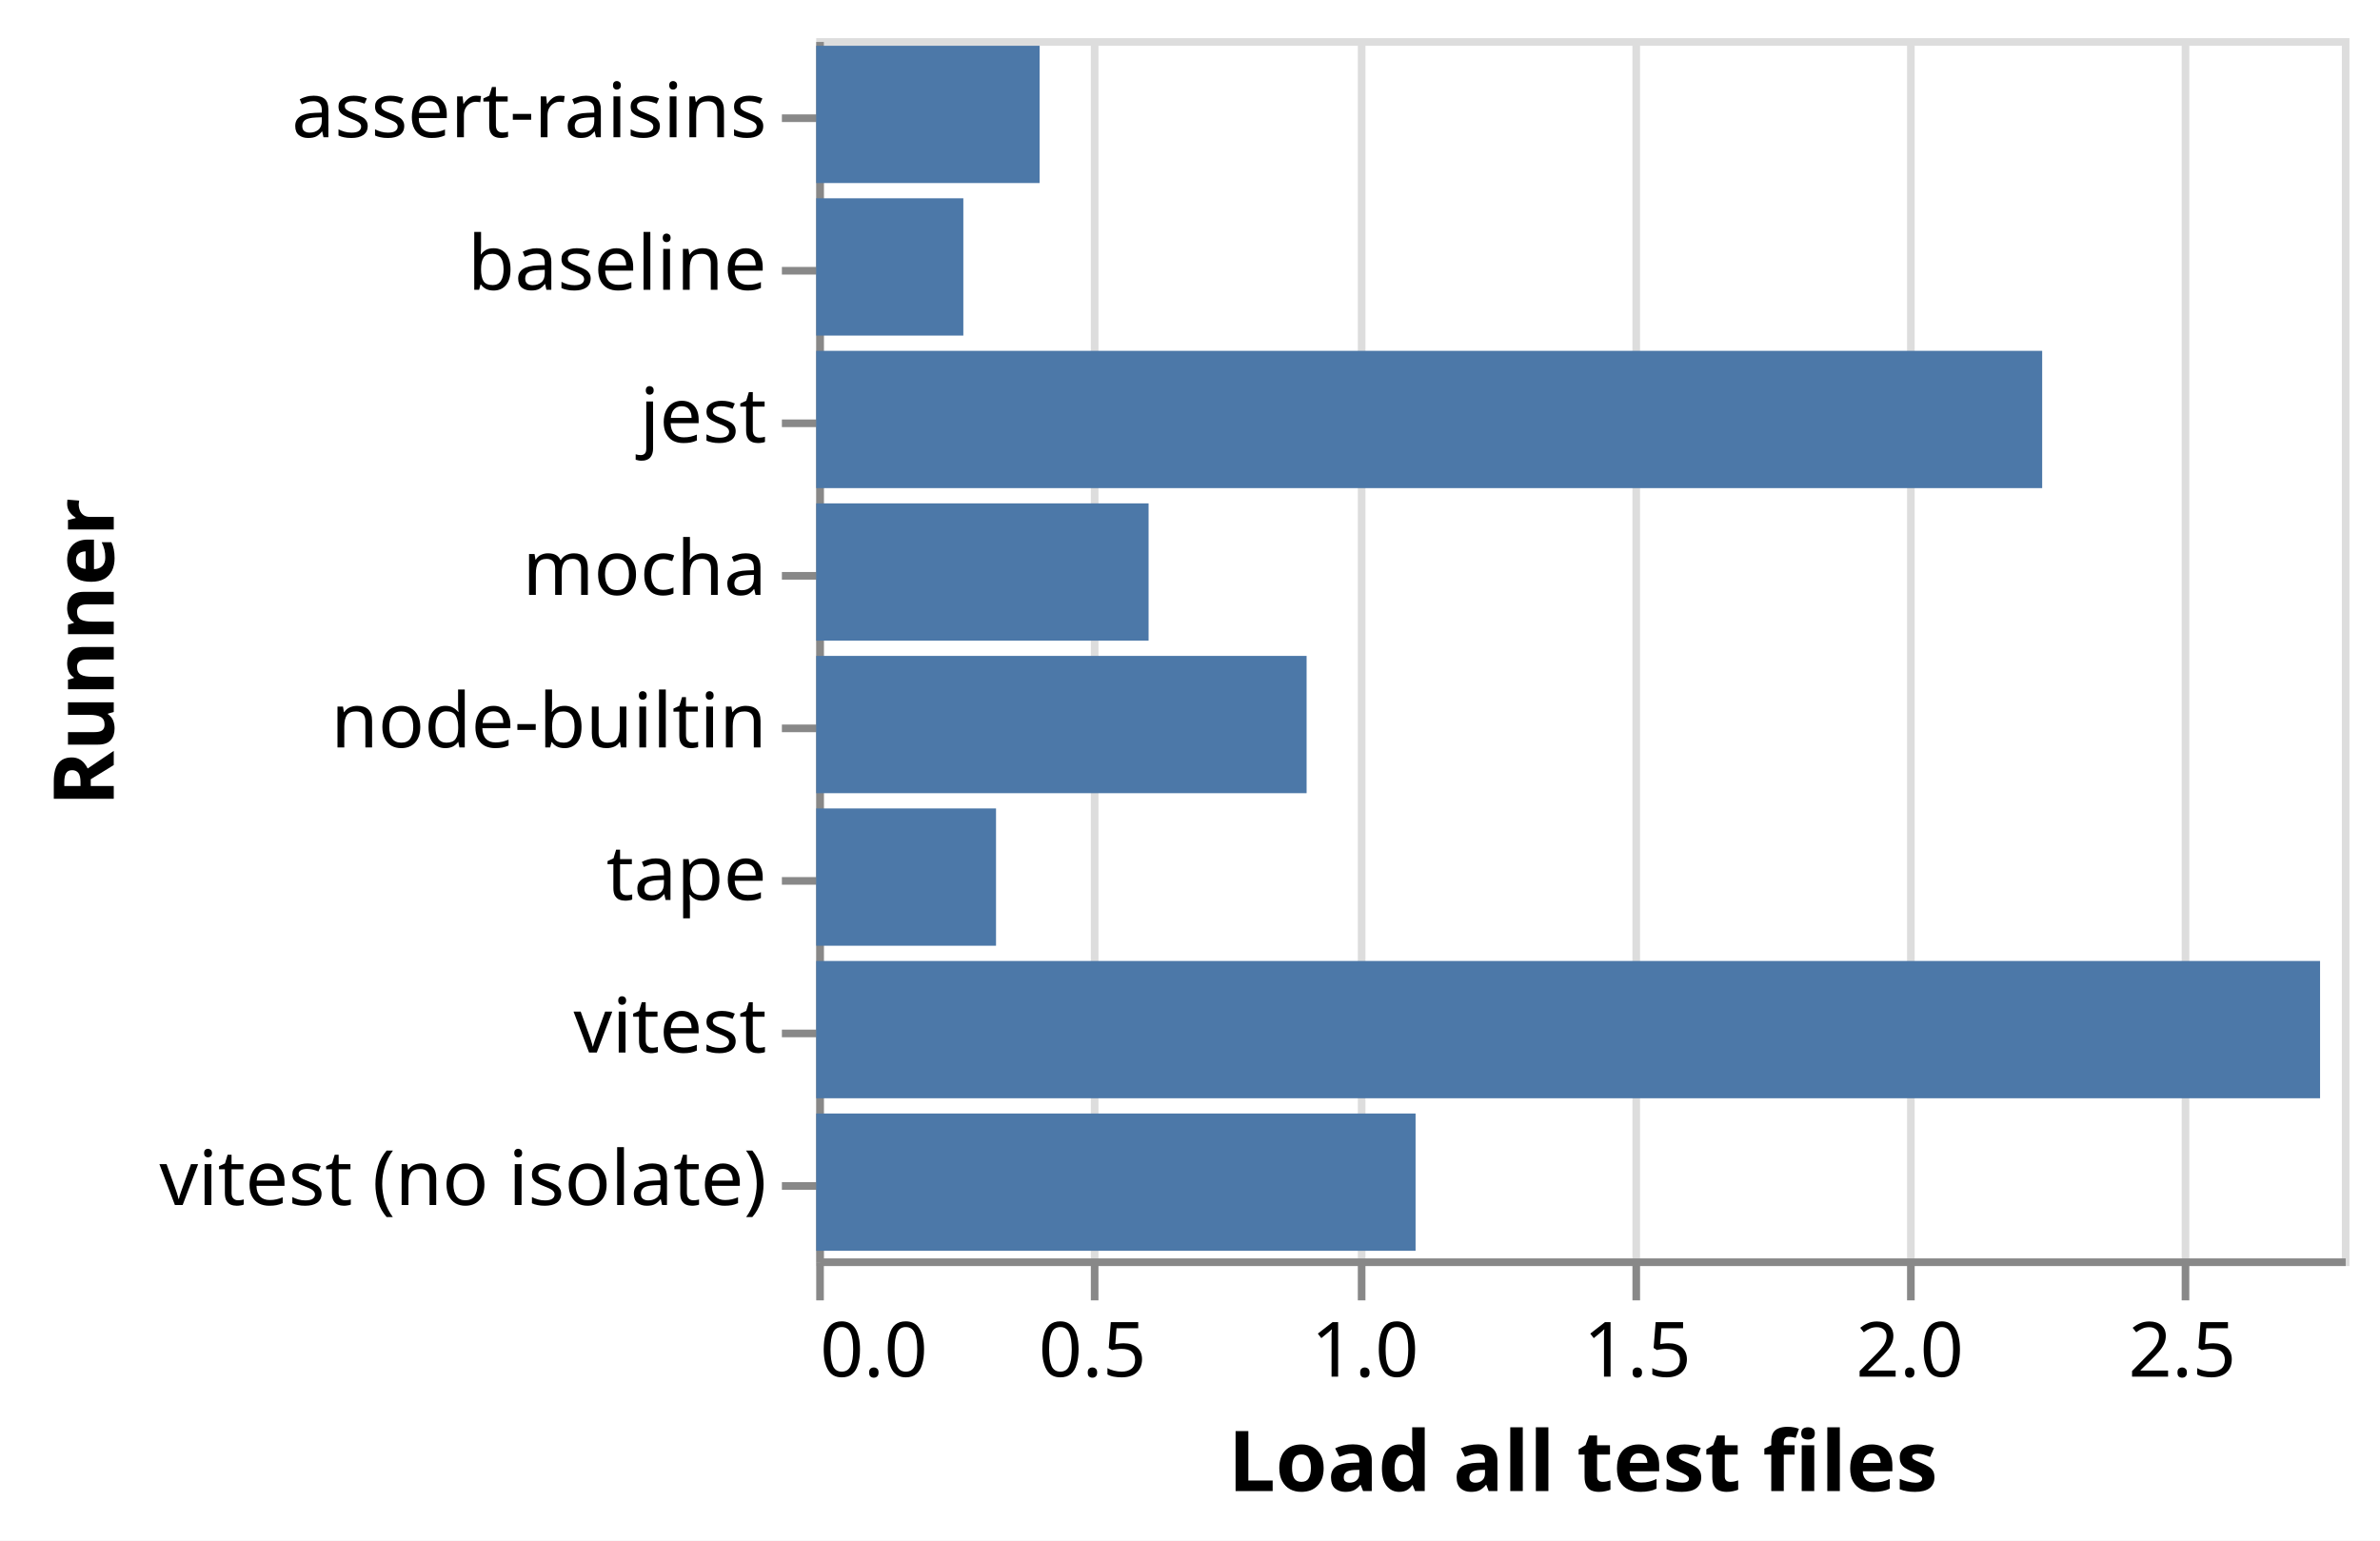
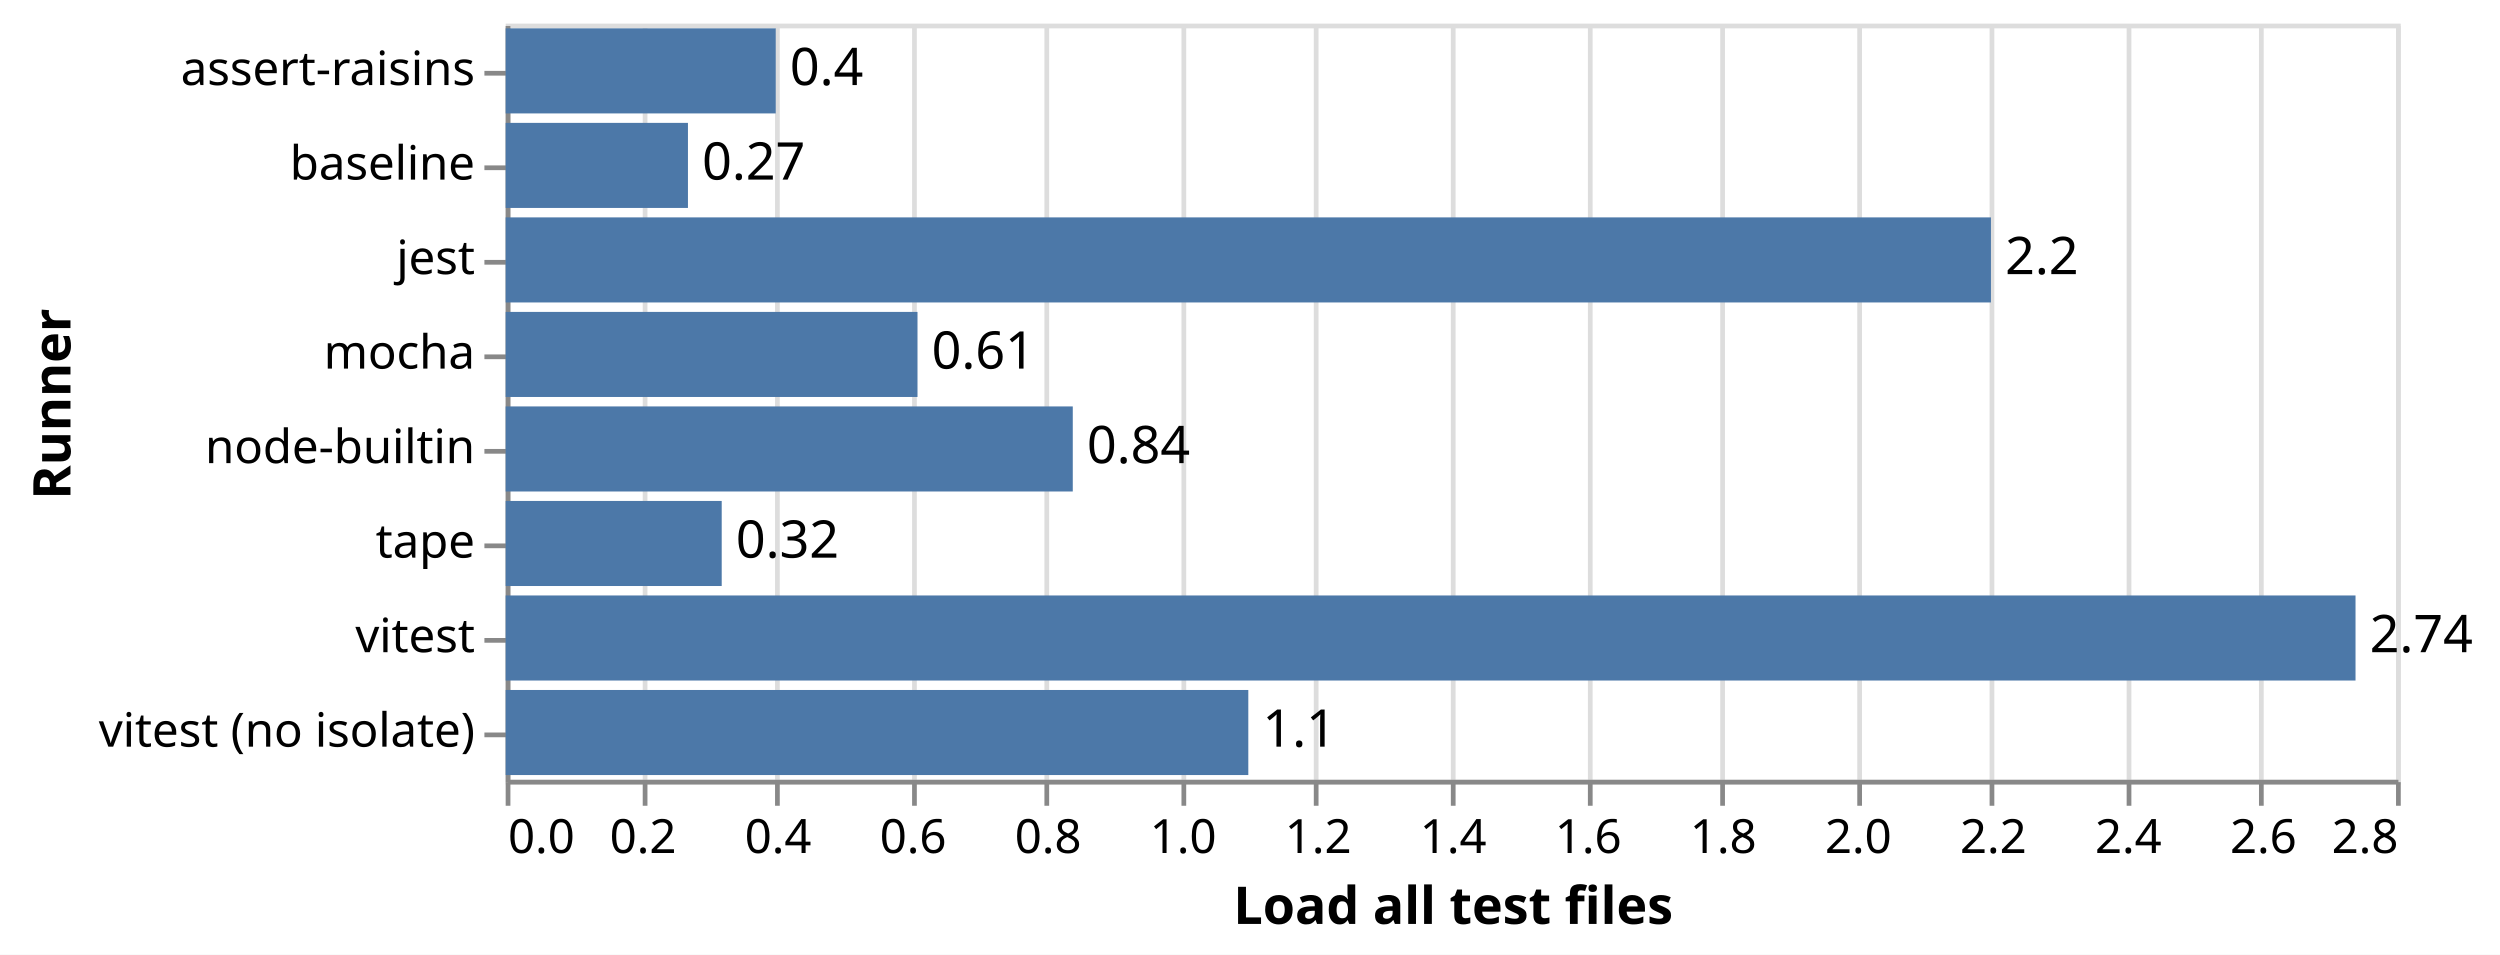
- <svg xmlns="http://www.w3.org/2000/svg" version="1.1" class="marks" width="312" height="202" viewBox="0 0 312 202">
-   <rect width="312" height="202" fill="white" />
+ <svg xmlns="http://www.w3.org/2000/svg" version="1.1" class="marks" width="529" height="202" viewBox="0 0 529 202">
+   <rect width="529" height="202" fill="white" />
  <g fill="none" stroke-miterlimit="10" transform="translate(107,5)">
    <g class="mark-group role-frame root" role="graphics-object" aria-roledescription="group mark container">
      <g transform="translate(0,0)">
-         <path class="background" aria-hidden="true" d="M0.5,0.5h200v160h-200Z" stroke="#ddd" />
+         <path class="background" aria-hidden="true" d="M0.5,0.5h400v160h-400Z" stroke="#ddd" />
        <g>
          <g class="mark-group role-axis" aria-hidden="true">
            <g transform="translate(0.5,160.5)">
              <path class="background" aria-hidden="true" d="M0,0h0v0h0Z" pointer-events="none" />
              <g>
                <g class="mark-rule role-axis-grid" pointer-events="none">
                  <line transform="translate(0,0)" x2="0" y2="-160" stroke="#ddd" stroke-width="1" opacity="1" />
-                   <line transform="translate(36,0)" x2="0" y2="-160" stroke="#ddd" stroke-width="1" opacity="1" />
-                   <line transform="translate(71,0)" x2="0" y2="-160" stroke="#ddd" stroke-width="1" opacity="1" />
-                   <line transform="translate(107,0)" x2="0" y2="-160" stroke="#ddd" stroke-width="1" opacity="1" />
+                   <line transform="translate(29,0)" x2="0" y2="-160" stroke="#ddd" stroke-width="1" opacity="1" />
+                   <line transform="translate(57,0)" x2="0" y2="-160" stroke="#ddd" stroke-width="1" opacity="1" />
+                   <line transform="translate(86,0)" x2="0" y2="-160" stroke="#ddd" stroke-width="1" opacity="1" />
+                   <line transform="translate(114,0)" x2="0" y2="-160" stroke="#ddd" stroke-width="1" opacity="1" />
                  <line transform="translate(143,0)" x2="0" y2="-160" stroke="#ddd" stroke-width="1" opacity="1" />
-                   <line transform="translate(179,0)" x2="0" y2="-160" stroke="#ddd" stroke-width="1" opacity="1" />
+                   <line transform="translate(171,0)" x2="0" y2="-160" stroke="#ddd" stroke-width="1" opacity="1" />
+                   <line transform="translate(200,0)" x2="0" y2="-160" stroke="#ddd" stroke-width="1" opacity="1" />
+                   <line transform="translate(229,0)" x2="0" y2="-160" stroke="#ddd" stroke-width="1" opacity="1" />
+                   <line transform="translate(257,0)" x2="0" y2="-160" stroke="#ddd" stroke-width="1" opacity="1" />
+                   <line transform="translate(286,0)" x2="0" y2="-160" stroke="#ddd" stroke-width="1" opacity="1" />
+                   <line transform="translate(314,0)" x2="0" y2="-160" stroke="#ddd" stroke-width="1" opacity="1" />
+                   <line transform="translate(343,0)" x2="0" y2="-160" stroke="#ddd" stroke-width="1" opacity="1" />
+                   <line transform="translate(371,0)" x2="0" y2="-160" stroke="#ddd" stroke-width="1" opacity="1" />
+                   <line transform="translate(400,0)" x2="0" y2="-160" stroke="#ddd" stroke-width="1" opacity="1" />
                </g>
              </g>
              <path class="foreground" aria-hidden="true" d="" pointer-events="none" display="none" />
            </g>
          </g>
          <g class="mark-group role-axis" role="graphics-symbol" aria-roledescription="axis" aria-label="X-axis titled 'Load all test files' for a linear scale with values from 0.0 to 2.8">
            <g transform="translate(0.5,160.5)">
              <path class="background" aria-hidden="true" d="M0,0h0v0h0Z" pointer-events="none" />
              <g>
                <g class="mark-rule role-axis-tick" pointer-events="none">
                  <line transform="translate(0,0)" x2="0" y2="5" stroke="#888" stroke-width="1" opacity="1" />
-                   <line transform="translate(36,0)" x2="0" y2="5" stroke="#888" stroke-width="1" opacity="1" />
-                   <line transform="translate(71,0)" x2="0" y2="5" stroke="#888" stroke-width="1" opacity="1" />
-                   <line transform="translate(107,0)" x2="0" y2="5" stroke="#888" stroke-width="1" opacity="1" />
+                   <line transform="translate(29,0)" x2="0" y2="5" stroke="#888" stroke-width="1" opacity="1" />
+                   <line transform="translate(57,0)" x2="0" y2="5" stroke="#888" stroke-width="1" opacity="1" />
+                   <line transform="translate(86,0)" x2="0" y2="5" stroke="#888" stroke-width="1" opacity="1" />
+                   <line transform="translate(114,0)" x2="0" y2="5" stroke="#888" stroke-width="1" opacity="1" />
                  <line transform="translate(143,0)" x2="0" y2="5" stroke="#888" stroke-width="1" opacity="1" />
-                   <line transform="translate(179,0)" x2="0" y2="5" stroke="#888" stroke-width="1" opacity="1" />
+                   <line transform="translate(171,0)" x2="0" y2="5" stroke="#888" stroke-width="1" opacity="1" />
+                   <line transform="translate(200,0)" x2="0" y2="5" stroke="#888" stroke-width="1" opacity="1" />
+                   <line transform="translate(229,0)" x2="0" y2="5" stroke="#888" stroke-width="1" opacity="1" />
+                   <line transform="translate(257,0)" x2="0" y2="5" stroke="#888" stroke-width="1" opacity="1" />
+                   <line transform="translate(286,0)" x2="0" y2="5" stroke="#888" stroke-width="1" opacity="1" />
+                   <line transform="translate(314,0)" x2="0" y2="5" stroke="#888" stroke-width="1" opacity="1" />
+                   <line transform="translate(343,0)" x2="0" y2="5" stroke="#888" stroke-width="1" opacity="1" />
+                   <line transform="translate(371,0)" x2="0" y2="5" stroke="#888" stroke-width="1" opacity="1" />
+                   <line transform="translate(400,0)" x2="0" y2="5" stroke="#888" stroke-width="1" opacity="1" />
                </g>
                <g class="mark-text role-axis-label" pointer-events="none">
                  <text text-anchor="start" transform="translate(0,15)" font-family="sans-serif" font-size="10px" fill="#000" opacity="1">0.0</text>
-                   <text text-anchor="middle" transform="translate(35.71429,15)" font-family="sans-serif" font-size="10px" fill="#000" opacity="1">0.5</text>
-                   <text text-anchor="middle" transform="translate(71.42857,15)" font-family="sans-serif" font-size="10px" fill="#000" opacity="1">1.0</text>
-                   <text text-anchor="middle" transform="translate(107.1429,15)" font-family="sans-serif" font-size="10px" fill="#000" opacity="1">1.5</text>
-                   <text text-anchor="middle" transform="translate(142.8571,15)" font-family="sans-serif" font-size="10px" fill="#000" opacity="1">2.0</text>
-                   <text text-anchor="middle" transform="translate(178.5714,15)" font-family="sans-serif" font-size="10px" fill="#000" opacity="1">2.5</text>
+                   <text text-anchor="middle" transform="translate(28.57143,15)" font-family="sans-serif" font-size="10px" fill="#000" opacity="1">0.2</text>
+                   <text text-anchor="middle" transform="translate(57.14286,15)" font-family="sans-serif" font-size="10px" fill="#000" opacity="1">0.4</text>
+                   <text text-anchor="middle" transform="translate(85.71429,15)" font-family="sans-serif" font-size="10px" fill="#000" opacity="1">0.6</text>
+                   <text text-anchor="middle" transform="translate(114.2857,15)" font-family="sans-serif" font-size="10px" fill="#000" opacity="1">0.8</text>
+                   <text text-anchor="middle" transform="translate(142.8571,15)" font-family="sans-serif" font-size="10px" fill="#000" opacity="1">1.0</text>
+                   <text text-anchor="middle" transform="translate(171.4286,15)" font-family="sans-serif" font-size="10px" fill="#000" opacity="1">1.2</text>
+                   <text text-anchor="middle" transform="translate(200,15)" font-family="sans-serif" font-size="10px" fill="#000" opacity="1">1.4</text>
+                   <text text-anchor="middle" transform="translate(228.5714,15)" font-family="sans-serif" font-size="10px" fill="#000" opacity="1">1.6</text>
+                   <text text-anchor="middle" transform="translate(257.1429,15)" font-family="sans-serif" font-size="10px" fill="#000" opacity="1">1.8</text>
+                   <text text-anchor="middle" transform="translate(285.7143,15)" font-family="sans-serif" font-size="10px" fill="#000" opacity="1">2.0</text>
+                   <text text-anchor="middle" transform="translate(314.2857,15)" font-family="sans-serif" font-size="10px" fill="#000" opacity="1">2.2</text>
+                   <text text-anchor="middle" transform="translate(342.8571,15)" font-family="sans-serif" font-size="10px" fill="#000" opacity="1">2.4</text>
+                   <text text-anchor="middle" transform="translate(371.4286,15)" font-family="sans-serif" font-size="10px" fill="#000" opacity="1">2.6</text>
+                   <text text-anchor="end" transform="translate(400,15)" font-family="sans-serif" font-size="10px" fill="#000" opacity="1">2.8</text>
                </g>
                <g class="mark-rule role-axis-domain" pointer-events="none">
-                   <line transform="translate(0,0)" x2="200" y2="0" stroke="#888" stroke-width="1" opacity="1" />
+                   <line transform="translate(0,0)" x2="400" y2="0" stroke="#888" stroke-width="1" opacity="1" />
                </g>
                <g class="mark-text role-axis-title" pointer-events="none">
-                   <text text-anchor="middle" transform="translate(100,30)" font-family="sans-serif" font-size="11px" font-weight="bold" fill="#000" opacity="1">Load all test files</text>
+                   <text text-anchor="middle" transform="translate(200,30)" font-family="sans-serif" font-size="11px" font-weight="bold" fill="#000" opacity="1">Load all test files</text>
                </g>
              </g>
              <path class="foreground" aria-hidden="true" d="" pointer-events="none" display="none" />
            </g>
          </g>
          <g class="mark-group role-axis" role="graphics-symbol" aria-roledescription="axis" aria-label="Y-axis titled 'Runner' for a discrete scale with 8 values: assert-raisins, baseline, jest, mocha, node-builtin, ending with vitest (no isolate)">
            <g transform="translate(0.5,0.5)">
              <path class="background" aria-hidden="true" d="M0,0h0v0h0Z" pointer-events="none" />
              <g>
                <g class="mark-rule role-axis-tick" pointer-events="none">
                  <line transform="translate(0,10)" x2="-5" y2="0" stroke="#888" stroke-width="1" opacity="1" />
                  <line transform="translate(0,30)" x2="-5" y2="0" stroke="#888" stroke-width="1" opacity="1" />
                  <line transform="translate(0,50)" x2="-5" y2="0" stroke="#888" stroke-width="1" opacity="1" />
                  <line transform="translate(0,70)" x2="-5" y2="0" stroke="#888" stroke-width="1" opacity="1" />
                  <line transform="translate(0,90)" x2="-5" y2="0" stroke="#888" stroke-width="1" opacity="1" />
                  <line transform="translate(0,110)" x2="-5" y2="0" stroke="#888" stroke-width="1" opacity="1" />
                  <line transform="translate(0,130)" x2="-5" y2="0" stroke="#888" stroke-width="1" opacity="1" />
                  <line transform="translate(0,150)" x2="-5" y2="0" stroke="#888" stroke-width="1" opacity="1" />
                </g>
                <g class="mark-text role-axis-label" pointer-events="none">
                  <text text-anchor="end" transform="translate(-7,12.5)" font-family="sans-serif" font-size="10px" fill="#000" opacity="1">assert-raisins</text>
                  <text text-anchor="end" transform="translate(-7,32.5)" font-family="sans-serif" font-size="10px" fill="#000" opacity="1">baseline</text>
                  <text text-anchor="end" transform="translate(-7,52.5)" font-family="sans-serif" font-size="10px" fill="#000" opacity="1">jest</text>
                  <text text-anchor="end" transform="translate(-7,72.5)" font-family="sans-serif" font-size="10px" fill="#000" opacity="1">mocha</text>
                  <text text-anchor="end" transform="translate(-7,92.5)" font-family="sans-serif" font-size="10px" fill="#000" opacity="1">node-builtin</text>
                  <text text-anchor="end" transform="translate(-7,112.5)" font-family="sans-serif" font-size="10px" fill="#000" opacity="1">tape</text>
                  <text text-anchor="end" transform="translate(-7,132.5)" font-family="sans-serif" font-size="10px" fill="#000" opacity="1">vitest</text>
                  <text text-anchor="end" transform="translate(-7,152.5)" font-family="sans-serif" font-size="10px" fill="#000" opacity="1">vitest (no isolate)</text>
                </g>
                <g class="mark-rule role-axis-domain" pointer-events="none">
                  <line transform="translate(0,0)" x2="0" y2="160" stroke="#888" stroke-width="1" opacity="1" />
                </g>
                <g class="mark-text role-axis-title" pointer-events="none">
                  <text text-anchor="middle" transform="translate(-90.58789,80) rotate(-90) translate(0,-2)" font-family="sans-serif" font-size="11px" font-weight="bold" fill="#000" opacity="1">Runner</text>
                </g>
              </g>
              <path class="foreground" aria-hidden="true" d="" pointer-events="none" display="none" />
            </g>
          </g>
-           <g class="mark-rect role-mark marks" role="graphics-object" aria-roledescription="rect mark container">
-             <path aria-label="time: 0.41; name: assert-raisins" role="graphics-symbol" aria-roledescription="bar" d="M0,1h29.286v18h-29.286Z" fill="#4c78a8" />
-             <path aria-label="time: 0.27; name: baseline" role="graphics-symbol" aria-roledescription="bar" d="M0,21h19.286v18h-19.286Z" fill="#4c78a8" />
-             <path aria-label="time: 2.25; name: jest" role="graphics-symbol" aria-roledescription="bar" d="M0,41h160.714v18h-160.714Z" fill="#4c78a8" />
-             <path aria-label="time: 0.61; name: mocha" role="graphics-symbol" aria-roledescription="bar" d="M0,61h43.571v18h-43.571Z" fill="#4c78a8" />
-             <path aria-label="time: 0.9; name: node-builtin" role="graphics-symbol" aria-roledescription="bar" d="M0,81h64.286v18h-64.286Z" fill="#4c78a8" />
-             <path aria-label="time: 0.33; name: tape" role="graphics-symbol" aria-roledescription="bar" d="M0,101h23.571v18h-23.571Z" fill="#4c78a8" />
-             <path aria-label="time: 2.76; name: vitest" role="graphics-symbol" aria-roledescription="bar" d="M0,121h197.143v18h-197.143Z" fill="#4c78a8" />
-             <path aria-label="time: 1.1; name: vitest (no isolate)" role="graphics-symbol" aria-roledescription="bar" d="M0,141h78.571v18h-78.571Z" fill="#4c78a8" />
+           <g class="mark-rect role-mark layer_0_marks" role="graphics-object" aria-roledescription="rect mark container">
+             <path aria-label="time: 0.4; name: assert-raisins" role="graphics-symbol" aria-roledescription="bar" d="M0,1h57.143v18h-57.143Z" fill="#4c78a8" />
+             <path aria-label="time: 0.27; name: baseline" role="graphics-symbol" aria-roledescription="bar" d="M0,21h38.571v18h-38.571Z" fill="#4c78a8" />
+             <path aria-label="time: 2.2; name: jest" role="graphics-symbol" aria-roledescription="bar" d="M0,41h314.286v18h-314.286Z" fill="#4c78a8" />
+             <path aria-label="time: 0.61; name: mocha" role="graphics-symbol" aria-roledescription="bar" d="M0,61h87.143v18h-87.143Z" fill="#4c78a8" />
+             <path aria-label="time: 0.84; name: node-builtin" role="graphics-symbol" aria-roledescription="bar" d="M0,81h120v18h-120Z" fill="#4c78a8" />
+             <path aria-label="time: 0.32; name: tape" role="graphics-symbol" aria-roledescription="bar" d="M0,101h45.714v18h-45.714Z" fill="#4c78a8" />
+             <path aria-label="time: 2.74; name: vitest" role="graphics-symbol" aria-roledescription="bar" d="M0,121h391.429v18h-391.429Z" fill="#4c78a8" />
+             <path aria-label="time: 1.1; name: vitest (no isolate)" role="graphics-symbol" aria-roledescription="bar" d="M0,141h157.143v18h-157.143Z" fill="#4c78a8" />
+           </g>
+           <g class="mark-text role-mark layer_1_marks" role="graphics-object" aria-roledescription="text mark container">
+             <text aria-label="time: 0.4; name: assert-raisins" role="graphics-symbol" aria-roledescription="text mark" text-anchor="start" transform="translate(60.14286,13)" font-family="sans-serif" font-size="11px" fill="black">0.4</text>
+             <text aria-label="time: 0.27; name: baseline" role="graphics-symbol" aria-roledescription="text mark" text-anchor="start" transform="translate(41.57143,33)" font-family="sans-serif" font-size="11px" fill="black">0.27</text>
+             <text aria-label="time: 2.2; name: jest" role="graphics-symbol" aria-roledescription="text mark" text-anchor="start" transform="translate(317.2857,53)" font-family="sans-serif" font-size="11px" fill="black">2.2</text>
+             <text aria-label="time: 0.61; name: mocha" role="graphics-symbol" aria-roledescription="text mark" text-anchor="start" transform="translate(90.14286,73)" font-family="sans-serif" font-size="11px" fill="black">0.61</text>
+             <text aria-label="time: 0.84; name: node-builtin" role="graphics-symbol" aria-roledescription="text mark" text-anchor="start" transform="translate(123,93)" font-family="sans-serif" font-size="11px" fill="black">0.84</text>
+             <text aria-label="time: 0.32; name: tape" role="graphics-symbol" aria-roledescription="text mark" text-anchor="start" transform="translate(48.71429,113)" font-family="sans-serif" font-size="11px" fill="black">0.32</text>
+             <text aria-label="time: 2.74; name: vitest" role="graphics-symbol" aria-roledescription="text mark" text-anchor="start" transform="translate(394.4286,133)" font-family="sans-serif" font-size="11px" fill="black">2.74</text>
+             <text aria-label="time: 1.1; name: vitest (no isolate)" role="graphics-symbol" aria-roledescription="text mark" text-anchor="start" transform="translate(160.1429,153)" font-family="sans-serif" font-size="11px" fill="black">1.1</text>
          </g>
        </g>
        <path class="foreground" aria-hidden="true" d="" display="none" />
      </g>
    </g>
  </g>
</svg>
